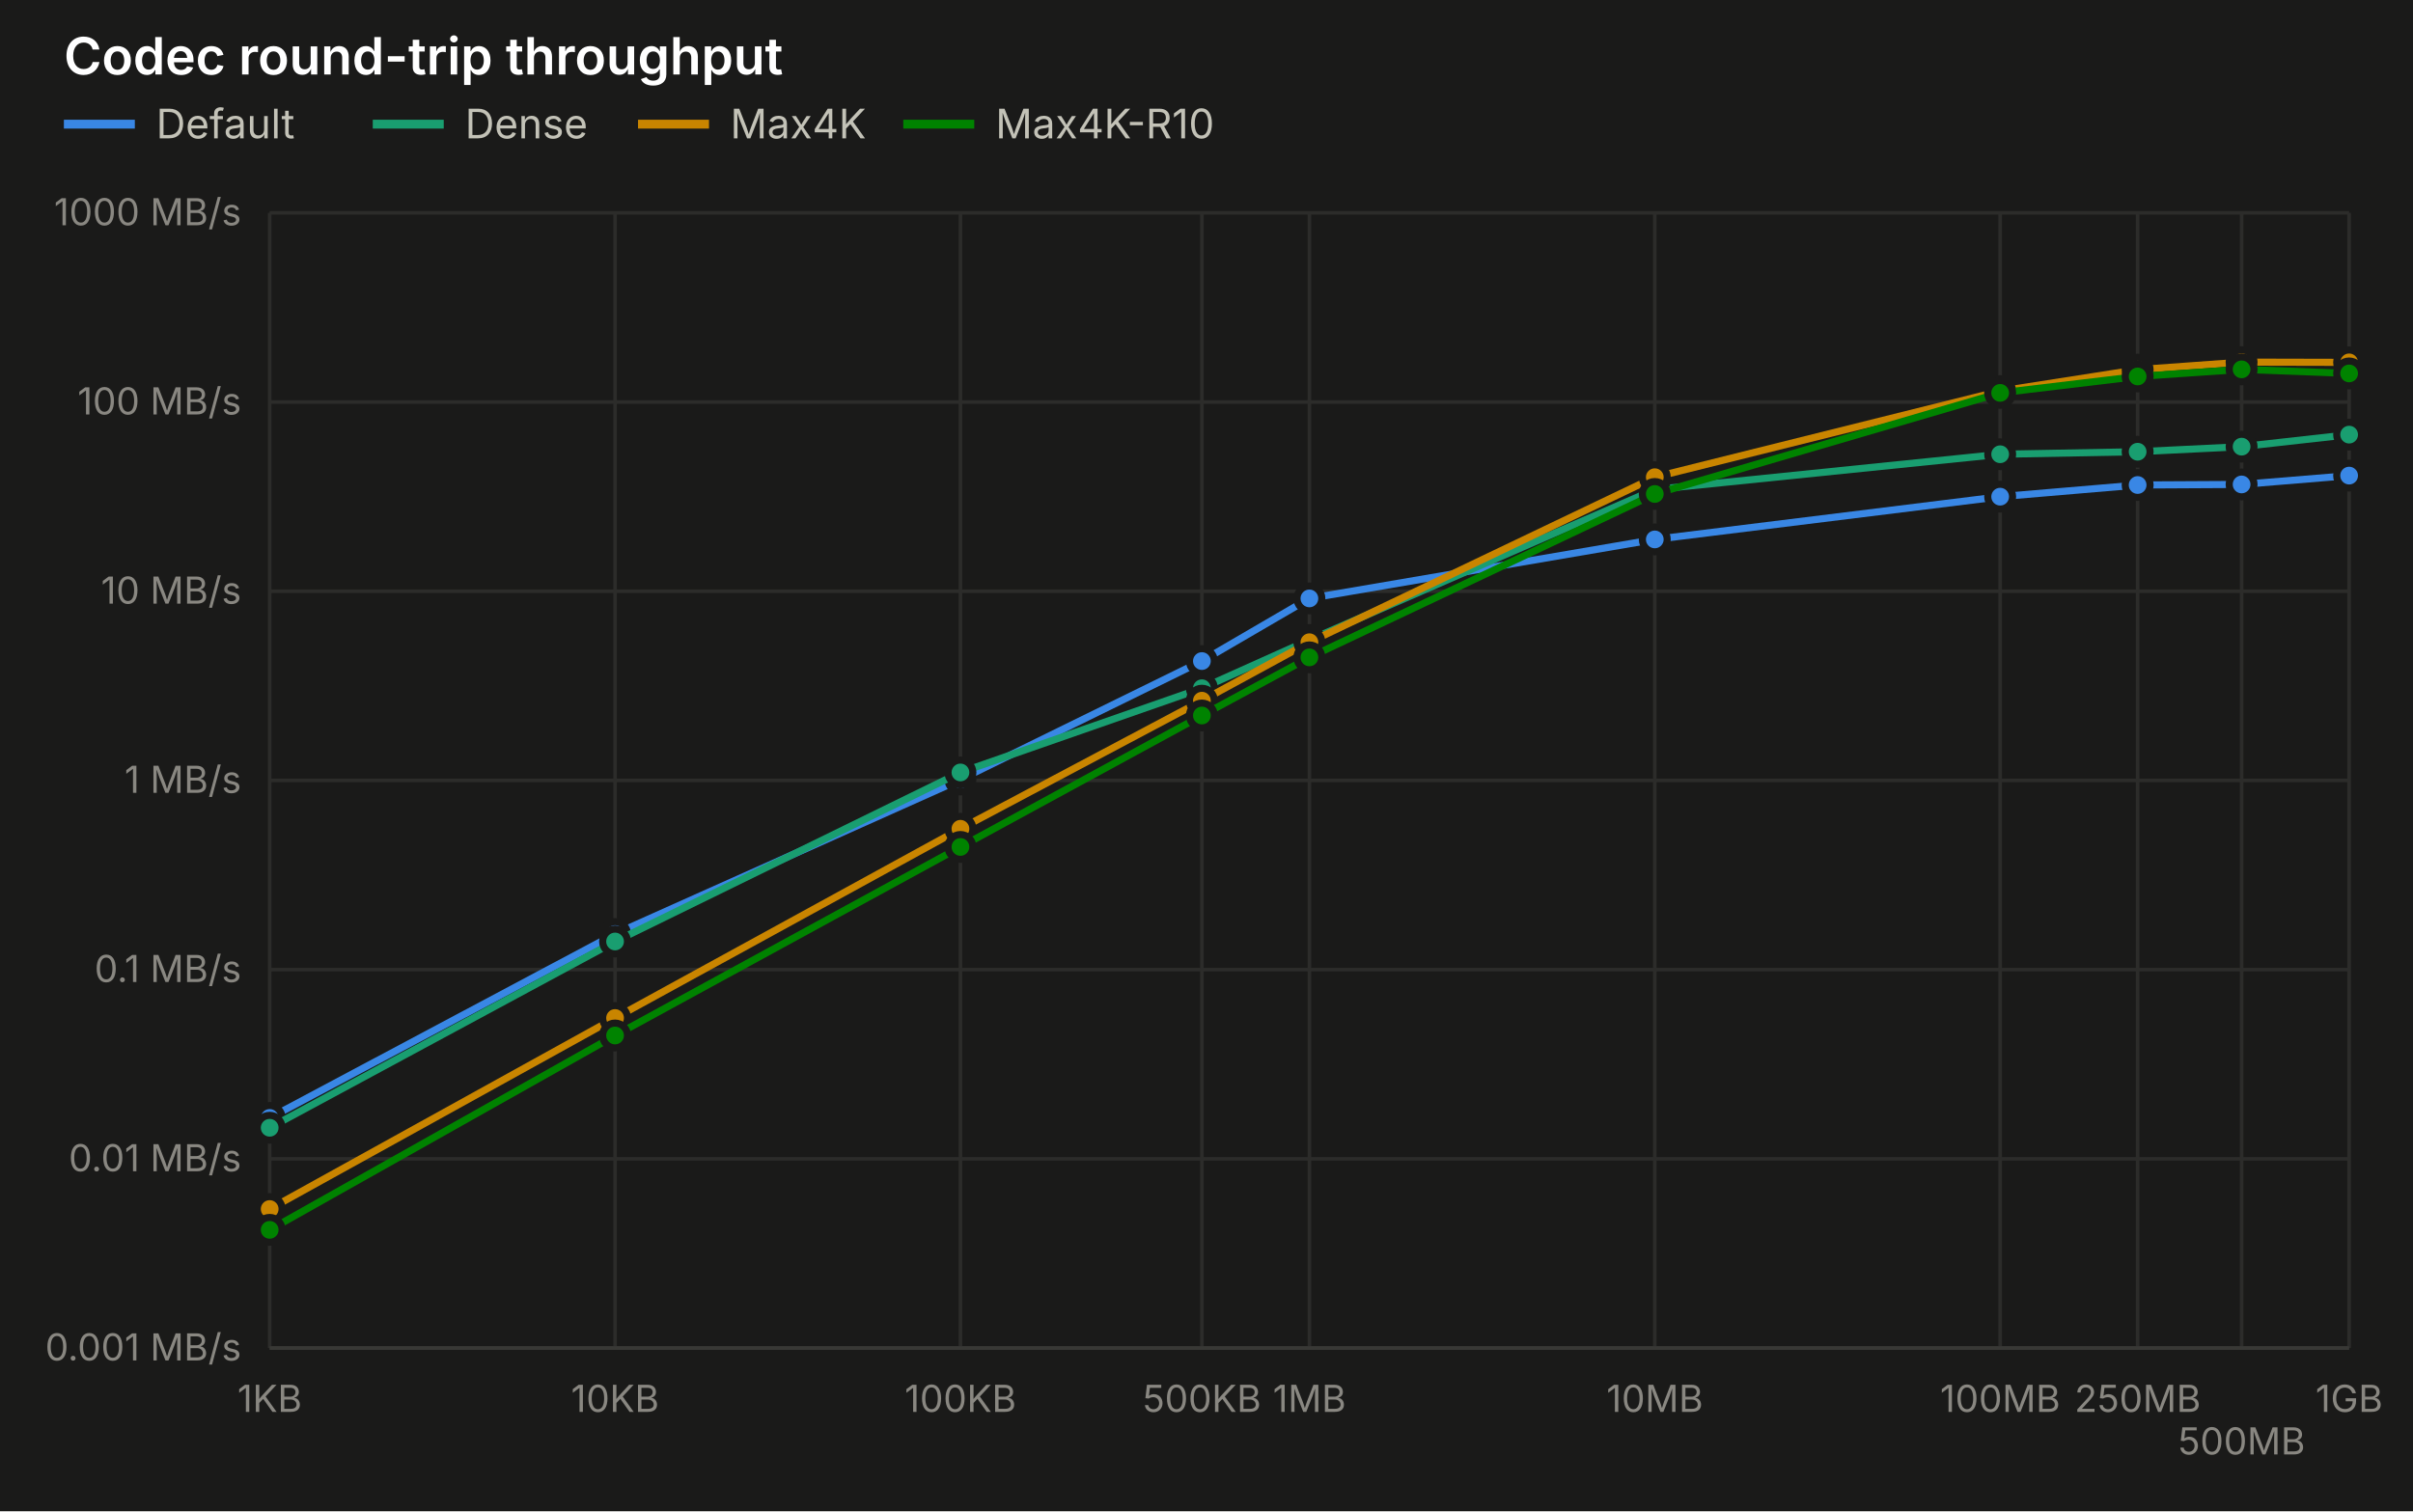
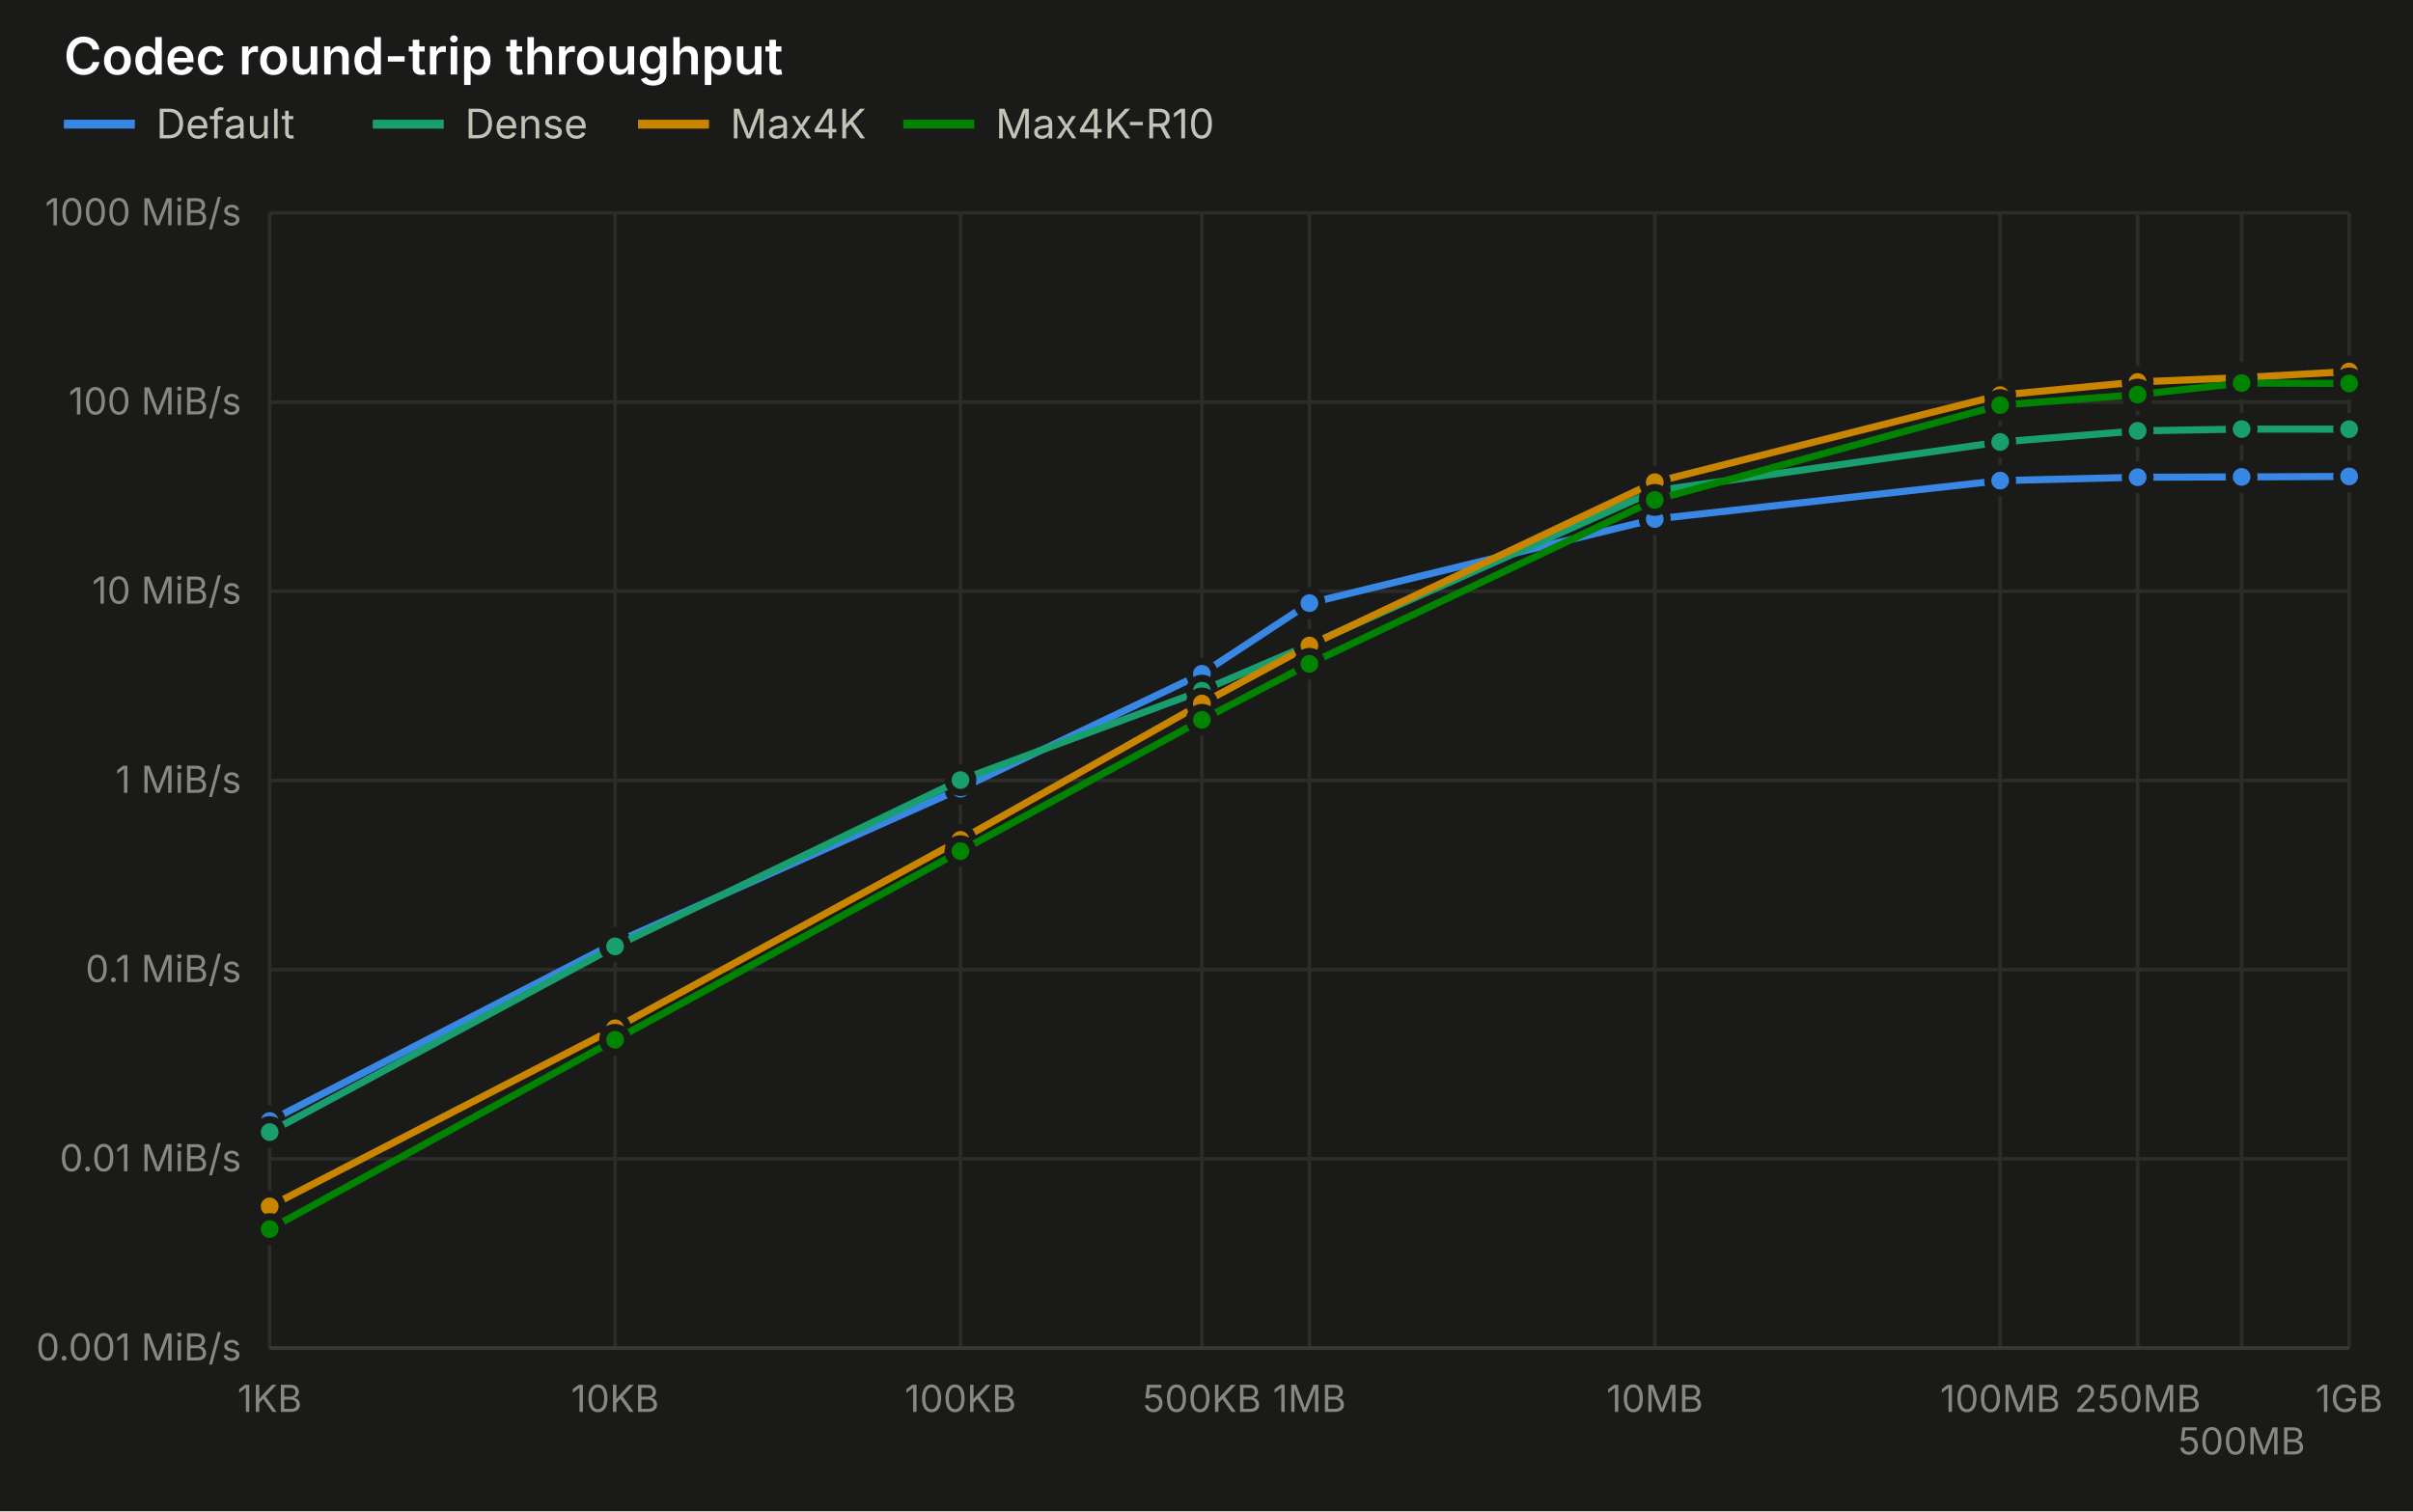
<svg xmlns="http://www.w3.org/2000/svg" viewBox="0 0 680 426" width="680" height="426" role="img" aria-label="Codec round-trip throughput">
  <rect width="680" height="426" fill="#1a1a19" />
  <text x="18" y="21" font-family="system-ui, -apple-system, Segoe UI, sans-serif" font-size="14.5" font-weight="600" fill="#ffffff">Codec round-trip throughput</text>
  <line x1="18" y1="35" x2="38" y2="35" stroke="#3987e5" stroke-width="2.5" />
  <text x="44" y="39" font-family="system-ui, -apple-system, Segoe UI, sans-serif" font-size="11.5" fill="#c3c2b7">Default</text>
  <line x1="105.05" y1="35" x2="125.05" y2="35" stroke="#199e70" stroke-width="2.5" />
  <text x="131.05" y="39" font-family="system-ui, -apple-system, Segoe UI, sans-serif" font-size="11.5" fill="#c3c2b7">Dense</text>
  <line x1="179.8" y1="35" x2="199.8" y2="35" stroke="#c98500" stroke-width="2.5" />
  <text x="205.8" y="39" font-family="system-ui, -apple-system, Segoe UI, sans-serif" font-size="11.5" fill="#c3c2b7">Max4K</text>
  <line x1="254.55" y1="35" x2="274.55" y2="35" stroke="#008300" stroke-width="2.5" />
  <text x="280.55" y="39" font-family="system-ui, -apple-system, Segoe UI, sans-serif" font-size="11.5" fill="#c3c2b7">Max4K-R10</text>
  <g transform="translate(0,46)">
    <line x1="76" y1="334" x2="662" y2="334" stroke="#2c2c2a" stroke-width="1" />
-     <text x="68" y="337.5" fill="#898781" font-size="10.5" font-family="system-ui, -apple-system, Segoe UI, sans-serif" text-anchor="end">0.001 MB/s</text>
+     <text x="68" y="337.5" fill="#898781" font-size="10.5" font-family="system-ui, -apple-system, Segoe UI, sans-serif" text-anchor="end">0.001 MiB/s</text>
    <line x1="76" y1="280.67" x2="662" y2="280.67" stroke="#2c2c2a" stroke-width="1" />
-     <text x="68" y="284.17" fill="#898781" font-size="10.5" font-family="system-ui, -apple-system, Segoe UI, sans-serif" text-anchor="end">0.01 MB/s</text>
+     <text x="68" y="284.17" fill="#898781" font-size="10.5" font-family="system-ui, -apple-system, Segoe UI, sans-serif" text-anchor="end">0.01 MiB/s</text>
    <line x1="76" y1="227.33" x2="662" y2="227.33" stroke="#2c2c2a" stroke-width="1" />
-     <text x="68" y="230.83" fill="#898781" font-size="10.5" font-family="system-ui, -apple-system, Segoe UI, sans-serif" text-anchor="end">0.1 MB/s</text>
+     <text x="68" y="230.83" fill="#898781" font-size="10.5" font-family="system-ui, -apple-system, Segoe UI, sans-serif" text-anchor="end">0.1 MiB/s</text>
    <line x1="76" y1="174" x2="662" y2="174" stroke="#2c2c2a" stroke-width="1" />
-     <text x="68" y="177.5" fill="#898781" font-size="10.5" font-family="system-ui, -apple-system, Segoe UI, sans-serif" text-anchor="end">1 MB/s</text>
+     <text x="68" y="177.5" fill="#898781" font-size="10.5" font-family="system-ui, -apple-system, Segoe UI, sans-serif" text-anchor="end">1 MiB/s</text>
    <line x1="76" y1="120.67" x2="662" y2="120.67" stroke="#2c2c2a" stroke-width="1" />
-     <text x="68" y="124.17" fill="#898781" font-size="10.5" font-family="system-ui, -apple-system, Segoe UI, sans-serif" text-anchor="end">10 MB/s</text>
+     <text x="68" y="124.17" fill="#898781" font-size="10.5" font-family="system-ui, -apple-system, Segoe UI, sans-serif" text-anchor="end">10 MiB/s</text>
    <line x1="76" y1="67.33" x2="662" y2="67.33" stroke="#2c2c2a" stroke-width="1" />
-     <text x="68" y="70.83" fill="#898781" font-size="10.5" font-family="system-ui, -apple-system, Segoe UI, sans-serif" text-anchor="end">100 MB/s</text>
+     <text x="68" y="70.83" fill="#898781" font-size="10.5" font-family="system-ui, -apple-system, Segoe UI, sans-serif" text-anchor="end">100 MiB/s</text>
    <line x1="76" y1="14" x2="662" y2="14" stroke="#2c2c2a" stroke-width="1" />
-     <text x="68" y="17.5" fill="#898781" font-size="10.5" font-family="system-ui, -apple-system, Segoe UI, sans-serif" text-anchor="end">1000 MB/s</text>
+     <text x="68" y="17.5" fill="#898781" font-size="10.5" font-family="system-ui, -apple-system, Segoe UI, sans-serif" text-anchor="end">1000 MiB/s</text>
    <line x1="76" y1="14" x2="76" y2="334" stroke="#2c2c2a" stroke-width="1" />
    <text x="76" y="352" fill="#898781" font-size="10.5" font-family="system-ui, -apple-system, Segoe UI, sans-serif" text-anchor="middle">1KB</text>
    <line x1="173.33" y1="14" x2="173.33" y2="334" stroke="#2c2c2a" stroke-width="1" />
    <text x="173.33" y="352" fill="#898781" font-size="10.5" font-family="system-ui, -apple-system, Segoe UI, sans-serif" text-anchor="middle">10KB</text>
    <line x1="270.66" y1="14" x2="270.66" y2="334" stroke="#2c2c2a" stroke-width="1" />
    <text x="270.66" y="352" fill="#898781" font-size="10.5" font-family="system-ui, -apple-system, Segoe UI, sans-serif" text-anchor="middle">100KB</text>
    <line x1="338.7" y1="14" x2="338.7" y2="334" stroke="#2c2c2a" stroke-width="1" />
    <text x="338.7" y="352" fill="#898781" font-size="10.5" font-family="system-ui, -apple-system, Segoe UI, sans-serif" text-anchor="middle">500KB</text>
    <line x1="369" y1="14" x2="369" y2="334" stroke="#2c2c2a" stroke-width="1" />
    <text x="369" y="352" fill="#898781" font-size="10.5" font-family="system-ui, -apple-system, Segoe UI, sans-serif" text-anchor="middle">1MB</text>
    <line x1="466.33" y1="14" x2="466.33" y2="334" stroke="#2c2c2a" stroke-width="1" />
    <text x="466.33" y="352" fill="#898781" font-size="10.5" font-family="system-ui, -apple-system, Segoe UI, sans-serif" text-anchor="middle">10MB</text>
    <line x1="563.66" y1="14" x2="563.66" y2="334" stroke="#2c2c2a" stroke-width="1" />
    <text x="563.66" y="352" fill="#898781" font-size="10.5" font-family="system-ui, -apple-system, Segoe UI, sans-serif" text-anchor="middle">100MB</text>
    <line x1="602.4" y1="14" x2="602.4" y2="334" stroke="#2c2c2a" stroke-width="1" />
    <text x="602.4" y="352" fill="#898781" font-size="10.5" font-family="system-ui, -apple-system, Segoe UI, sans-serif" text-anchor="middle">250MB</text>
    <line x1="631.7" y1="14" x2="631.7" y2="334" stroke="#2c2c2a" stroke-width="1" />
    <text x="631.7" y="364" fill="#898781" font-size="10.5" font-family="system-ui, -apple-system, Segoe UI, sans-serif" text-anchor="middle">500MB</text>
    <line x1="662" y1="14" x2="662" y2="334" stroke="#2c2c2a" stroke-width="1" />
    <text x="662" y="352" fill="#898781" font-size="10.5" font-family="system-ui, -apple-system, Segoe UI, sans-serif" text-anchor="middle">1GB</text>
    <line x1="76" y1="334" x2="662" y2="334" stroke="#383835" stroke-width="1" />
-     <polyline points="76,269.14 173.33,217.3 270.66,173.74 338.7,140.35 369,122.69 466.33,106.06 563.66,94.01 602.4,90.72 631.7,90.56 662,88.07" fill="none" stroke="#3987e5" stroke-width="2" />
-     <circle cx="76" cy="269.14" r="3.5" fill="#3987e5" stroke="#1a1a19" stroke-width="2" />
-     <circle cx="173.33" cy="217.3" r="3.5" fill="#3987e5" stroke="#1a1a19" stroke-width="2" />
-     <circle cx="270.66" cy="173.74" r="3.5" fill="#3987e5" stroke="#1a1a19" stroke-width="2" />
-     <circle cx="338.7" cy="140.35" r="3.5" fill="#3987e5" stroke="#1a1a19" stroke-width="2" />
-     <circle cx="369" cy="122.69" r="3.5" fill="#3987e5" stroke="#1a1a19" stroke-width="2" />
-     <circle cx="466.33" cy="106.06" r="3.5" fill="#3987e5" stroke="#1a1a19" stroke-width="2" />
-     <circle cx="563.66" cy="94.01" r="3.5" fill="#3987e5" stroke="#1a1a19" stroke-width="2" />
-     <circle cx="602.4" cy="90.72" r="3.5" fill="#3987e5" stroke="#1a1a19" stroke-width="2" />
-     <circle cx="631.7" cy="90.56" r="3.5" fill="#3987e5" stroke="#1a1a19" stroke-width="2" />
-     <circle cx="662" cy="88.07" r="3.5" fill="#3987e5" stroke="#1a1a19" stroke-width="2" />
-     <polyline points="76,271.91 173.33,219.4 270.66,171.75 338.7,148.01 369,134.41 466.33,91.99 563.66,82.05 602.4,81.34 631.7,79.91 662,76.52" fill="none" stroke="#199e70" stroke-width="2" />
-     <circle cx="76" cy="271.91" r="3.5" fill="#199e70" stroke="#1a1a19" stroke-width="2" />
-     <circle cx="173.33" cy="219.4" r="3.5" fill="#199e70" stroke="#1a1a19" stroke-width="2" />
-     <circle cx="270.66" cy="171.75" r="3.5" fill="#199e70" stroke="#1a1a19" stroke-width="2" />
-     <circle cx="338.7" cy="148.01" r="3.5" fill="#199e70" stroke="#1a1a19" stroke-width="2" />
-     <circle cx="369" cy="134.41" r="3.5" fill="#199e70" stroke="#1a1a19" stroke-width="2" />
-     <circle cx="466.33" cy="91.99" r="3.5" fill="#199e70" stroke="#1a1a19" stroke-width="2" />
-     <circle cx="563.66" cy="82.05" r="3.5" fill="#199e70" stroke="#1a1a19" stroke-width="2" />
-     <circle cx="602.4" cy="81.34" r="3.5" fill="#199e70" stroke="#1a1a19" stroke-width="2" />
-     <circle cx="631.7" cy="79.91" r="3.5" fill="#199e70" stroke="#1a1a19" stroke-width="2" />
-     <circle cx="662" cy="76.52" r="3.5" fill="#199e70" stroke="#1a1a19" stroke-width="2" />
-     <polyline points="76,294.82 173.33,240.97 270.66,187.63 338.7,151.52 369,135.04 466.33,88.52 563.66,64.25 602.4,58.2 631.7,56.08 662,56.15" fill="none" stroke="#c98500" stroke-width="2" />
-     <circle cx="76" cy="294.82" r="3.5" fill="#c98500" stroke="#1a1a19" stroke-width="2" />
-     <circle cx="173.33" cy="240.97" r="3.5" fill="#c98500" stroke="#1a1a19" stroke-width="2" />
-     <circle cx="270.66" cy="187.63" r="3.5" fill="#c98500" stroke="#1a1a19" stroke-width="2" />
-     <circle cx="338.7" cy="151.52" r="3.5" fill="#c98500" stroke="#1a1a19" stroke-width="2" />
-     <circle cx="369" cy="135.04" r="3.5" fill="#c98500" stroke="#1a1a19" stroke-width="2" />
-     <circle cx="466.33" cy="88.52" r="3.5" fill="#c98500" stroke="#1a1a19" stroke-width="2" />
-     <circle cx="563.66" cy="64.25" r="3.5" fill="#c98500" stroke="#1a1a19" stroke-width="2" />
-     <circle cx="602.4" cy="58.2" r="3.5" fill="#c98500" stroke="#1a1a19" stroke-width="2" />
-     <circle cx="631.7" cy="56.08" r="3.5" fill="#c98500" stroke="#1a1a19" stroke-width="2" />
-     <circle cx="662" cy="56.15" r="3.5" fill="#c98500" stroke="#1a1a19" stroke-width="2" />
-     <polyline points="76,300.69 173.33,245.9 270.66,192.75 338.7,155.7 369,139.31 466.33,93.25 563.66,64.75 602.4,60.12 631.7,58.12 662,59.27" fill="none" stroke="#008300" stroke-width="2" />
-     <circle cx="76" cy="300.69" r="3.5" fill="#008300" stroke="#1a1a19" stroke-width="2" />
-     <circle cx="173.33" cy="245.9" r="3.5" fill="#008300" stroke="#1a1a19" stroke-width="2" />
-     <circle cx="270.66" cy="192.75" r="3.5" fill="#008300" stroke="#1a1a19" stroke-width="2" />
-     <circle cx="338.7" cy="155.7" r="3.5" fill="#008300" stroke="#1a1a19" stroke-width="2" />
-     <circle cx="369" cy="139.31" r="3.5" fill="#008300" stroke="#1a1a19" stroke-width="2" />
-     <circle cx="466.33" cy="93.25" r="3.5" fill="#008300" stroke="#1a1a19" stroke-width="2" />
-     <circle cx="563.66" cy="64.75" r="3.5" fill="#008300" stroke="#1a1a19" stroke-width="2" />
-     <circle cx="602.4" cy="60.12" r="3.5" fill="#008300" stroke="#1a1a19" stroke-width="2" />
-     <circle cx="631.7" cy="58.12" r="3.5" fill="#008300" stroke="#1a1a19" stroke-width="2" />
-     <circle cx="662" cy="59.27" r="3.5" fill="#008300" stroke="#1a1a19" stroke-width="2" />
+     <polyline points="76,270.01 173.33,219.78 270.66,176.33 338.7,143.93 369,124.02 466.33,100.32 563.66,89.48 602.4,88.53 631.7,88.44 662,88.3" fill="none" stroke="#3987e5" stroke-width="2" />
+     <circle cx="76" cy="270.01" r="3.5" fill="#3987e5" stroke="#1a1a19" stroke-width="2" />
+     <circle cx="173.33" cy="219.78" r="3.5" fill="#3987e5" stroke="#1a1a19" stroke-width="2" />
+     <circle cx="270.66" cy="176.33" r="3.5" fill="#3987e5" stroke="#1a1a19" stroke-width="2" />
+     <circle cx="338.7" cy="143.93" r="3.5" fill="#3987e5" stroke="#1a1a19" stroke-width="2" />
+     <circle cx="369" cy="124.02" r="3.5" fill="#3987e5" stroke="#1a1a19" stroke-width="2" />
+     <circle cx="466.33" cy="100.32" r="3.5" fill="#3987e5" stroke="#1a1a19" stroke-width="2" />
+     <circle cx="563.66" cy="89.48" r="3.5" fill="#3987e5" stroke="#1a1a19" stroke-width="2" />
+     <circle cx="602.4" cy="88.53" r="3.5" fill="#3987e5" stroke="#1a1a19" stroke-width="2" />
+     <circle cx="631.7" cy="88.44" r="3.5" fill="#3987e5" stroke="#1a1a19" stroke-width="2" />
+     <circle cx="662" cy="88.3" r="3.5" fill="#3987e5" stroke="#1a1a19" stroke-width="2" />
+     <polyline points="76,273.13 173.33,220.78 270.66,173.9 338.7,148.7 369,135.74 466.33,92.37 563.66,78.6 602.4,75.45 631.7,74.96 662,74.98" fill="none" stroke="#199e70" stroke-width="2" />
+     <circle cx="76" cy="273.13" r="3.5" fill="#199e70" stroke="#1a1a19" stroke-width="2" />
+     <circle cx="173.33" cy="220.78" r="3.5" fill="#199e70" stroke="#1a1a19" stroke-width="2" />
+     <circle cx="270.66" cy="173.9" r="3.5" fill="#199e70" stroke="#1a1a19" stroke-width="2" />
+     <circle cx="338.7" cy="148.7" r="3.5" fill="#199e70" stroke="#1a1a19" stroke-width="2" />
+     <circle cx="369" cy="135.74" r="3.5" fill="#199e70" stroke="#1a1a19" stroke-width="2" />
+     <circle cx="466.33" cy="92.37" r="3.5" fill="#199e70" stroke="#1a1a19" stroke-width="2" />
+     <circle cx="563.66" cy="78.6" r="3.5" fill="#199e70" stroke="#1a1a19" stroke-width="2" />
+     <circle cx="602.4" cy="75.45" r="3.5" fill="#199e70" stroke="#1a1a19" stroke-width="2" />
+     <circle cx="631.7" cy="74.96" r="3.5" fill="#199e70" stroke="#1a1a19" stroke-width="2" />
+     <circle cx="662" cy="74.98" r="3.5" fill="#199e70" stroke="#1a1a19" stroke-width="2" />
+     <polyline points="76,294.08 173.33,243.87 270.66,190.75 338.7,152.31 369,135.98 466.33,89.92 563.66,65.38 602.4,61.67 631.7,60.45 662,58.73" fill="none" stroke="#c98500" stroke-width="2" />
+     <circle cx="76" cy="294.08" r="3.5" fill="#c98500" stroke="#1a1a19" stroke-width="2" />
+     <circle cx="173.33" cy="243.87" r="3.5" fill="#c98500" stroke="#1a1a19" stroke-width="2" />
+     <circle cx="270.66" cy="190.75" r="3.5" fill="#c98500" stroke="#1a1a19" stroke-width="2" />
+     <circle cx="338.7" cy="152.31" r="3.5" fill="#c98500" stroke="#1a1a19" stroke-width="2" />
+     <circle cx="369" cy="135.98" r="3.5" fill="#c98500" stroke="#1a1a19" stroke-width="2" />
+     <circle cx="466.33" cy="89.92" r="3.5" fill="#c98500" stroke="#1a1a19" stroke-width="2" />
+     <circle cx="563.66" cy="65.38" r="3.5" fill="#c98500" stroke="#1a1a19" stroke-width="2" />
+     <circle cx="602.4" cy="61.67" r="3.5" fill="#c98500" stroke="#1a1a19" stroke-width="2" />
+     <circle cx="631.7" cy="60.45" r="3.5" fill="#c98500" stroke="#1a1a19" stroke-width="2" />
+     <circle cx="662" cy="58.73" r="3.5" fill="#c98500" stroke="#1a1a19" stroke-width="2" />
+     <polyline points="76,300.47 173.33,247.11 270.66,193.94 338.7,156.92 369,141.14 466.33,94.93 563.66,68.2 602.4,65.24 631.7,61.98 662,62.1" fill="none" stroke="#008300" stroke-width="2" />
+     <circle cx="76" cy="300.47" r="3.5" fill="#008300" stroke="#1a1a19" stroke-width="2" />
+     <circle cx="173.33" cy="247.11" r="3.5" fill="#008300" stroke="#1a1a19" stroke-width="2" />
+     <circle cx="270.66" cy="193.94" r="3.5" fill="#008300" stroke="#1a1a19" stroke-width="2" />
+     <circle cx="338.7" cy="156.92" r="3.5" fill="#008300" stroke="#1a1a19" stroke-width="2" />
+     <circle cx="369" cy="141.14" r="3.5" fill="#008300" stroke="#1a1a19" stroke-width="2" />
+     <circle cx="466.33" cy="94.93" r="3.5" fill="#008300" stroke="#1a1a19" stroke-width="2" />
+     <circle cx="563.66" cy="68.2" r="3.5" fill="#008300" stroke="#1a1a19" stroke-width="2" />
+     <circle cx="602.4" cy="65.24" r="3.5" fill="#008300" stroke="#1a1a19" stroke-width="2" />
+     <circle cx="631.7" cy="61.98" r="3.5" fill="#008300" stroke="#1a1a19" stroke-width="2" />
+     <circle cx="662" cy="62.1" r="3.5" fill="#008300" stroke="#1a1a19" stroke-width="2" />
  </g>
</svg>
